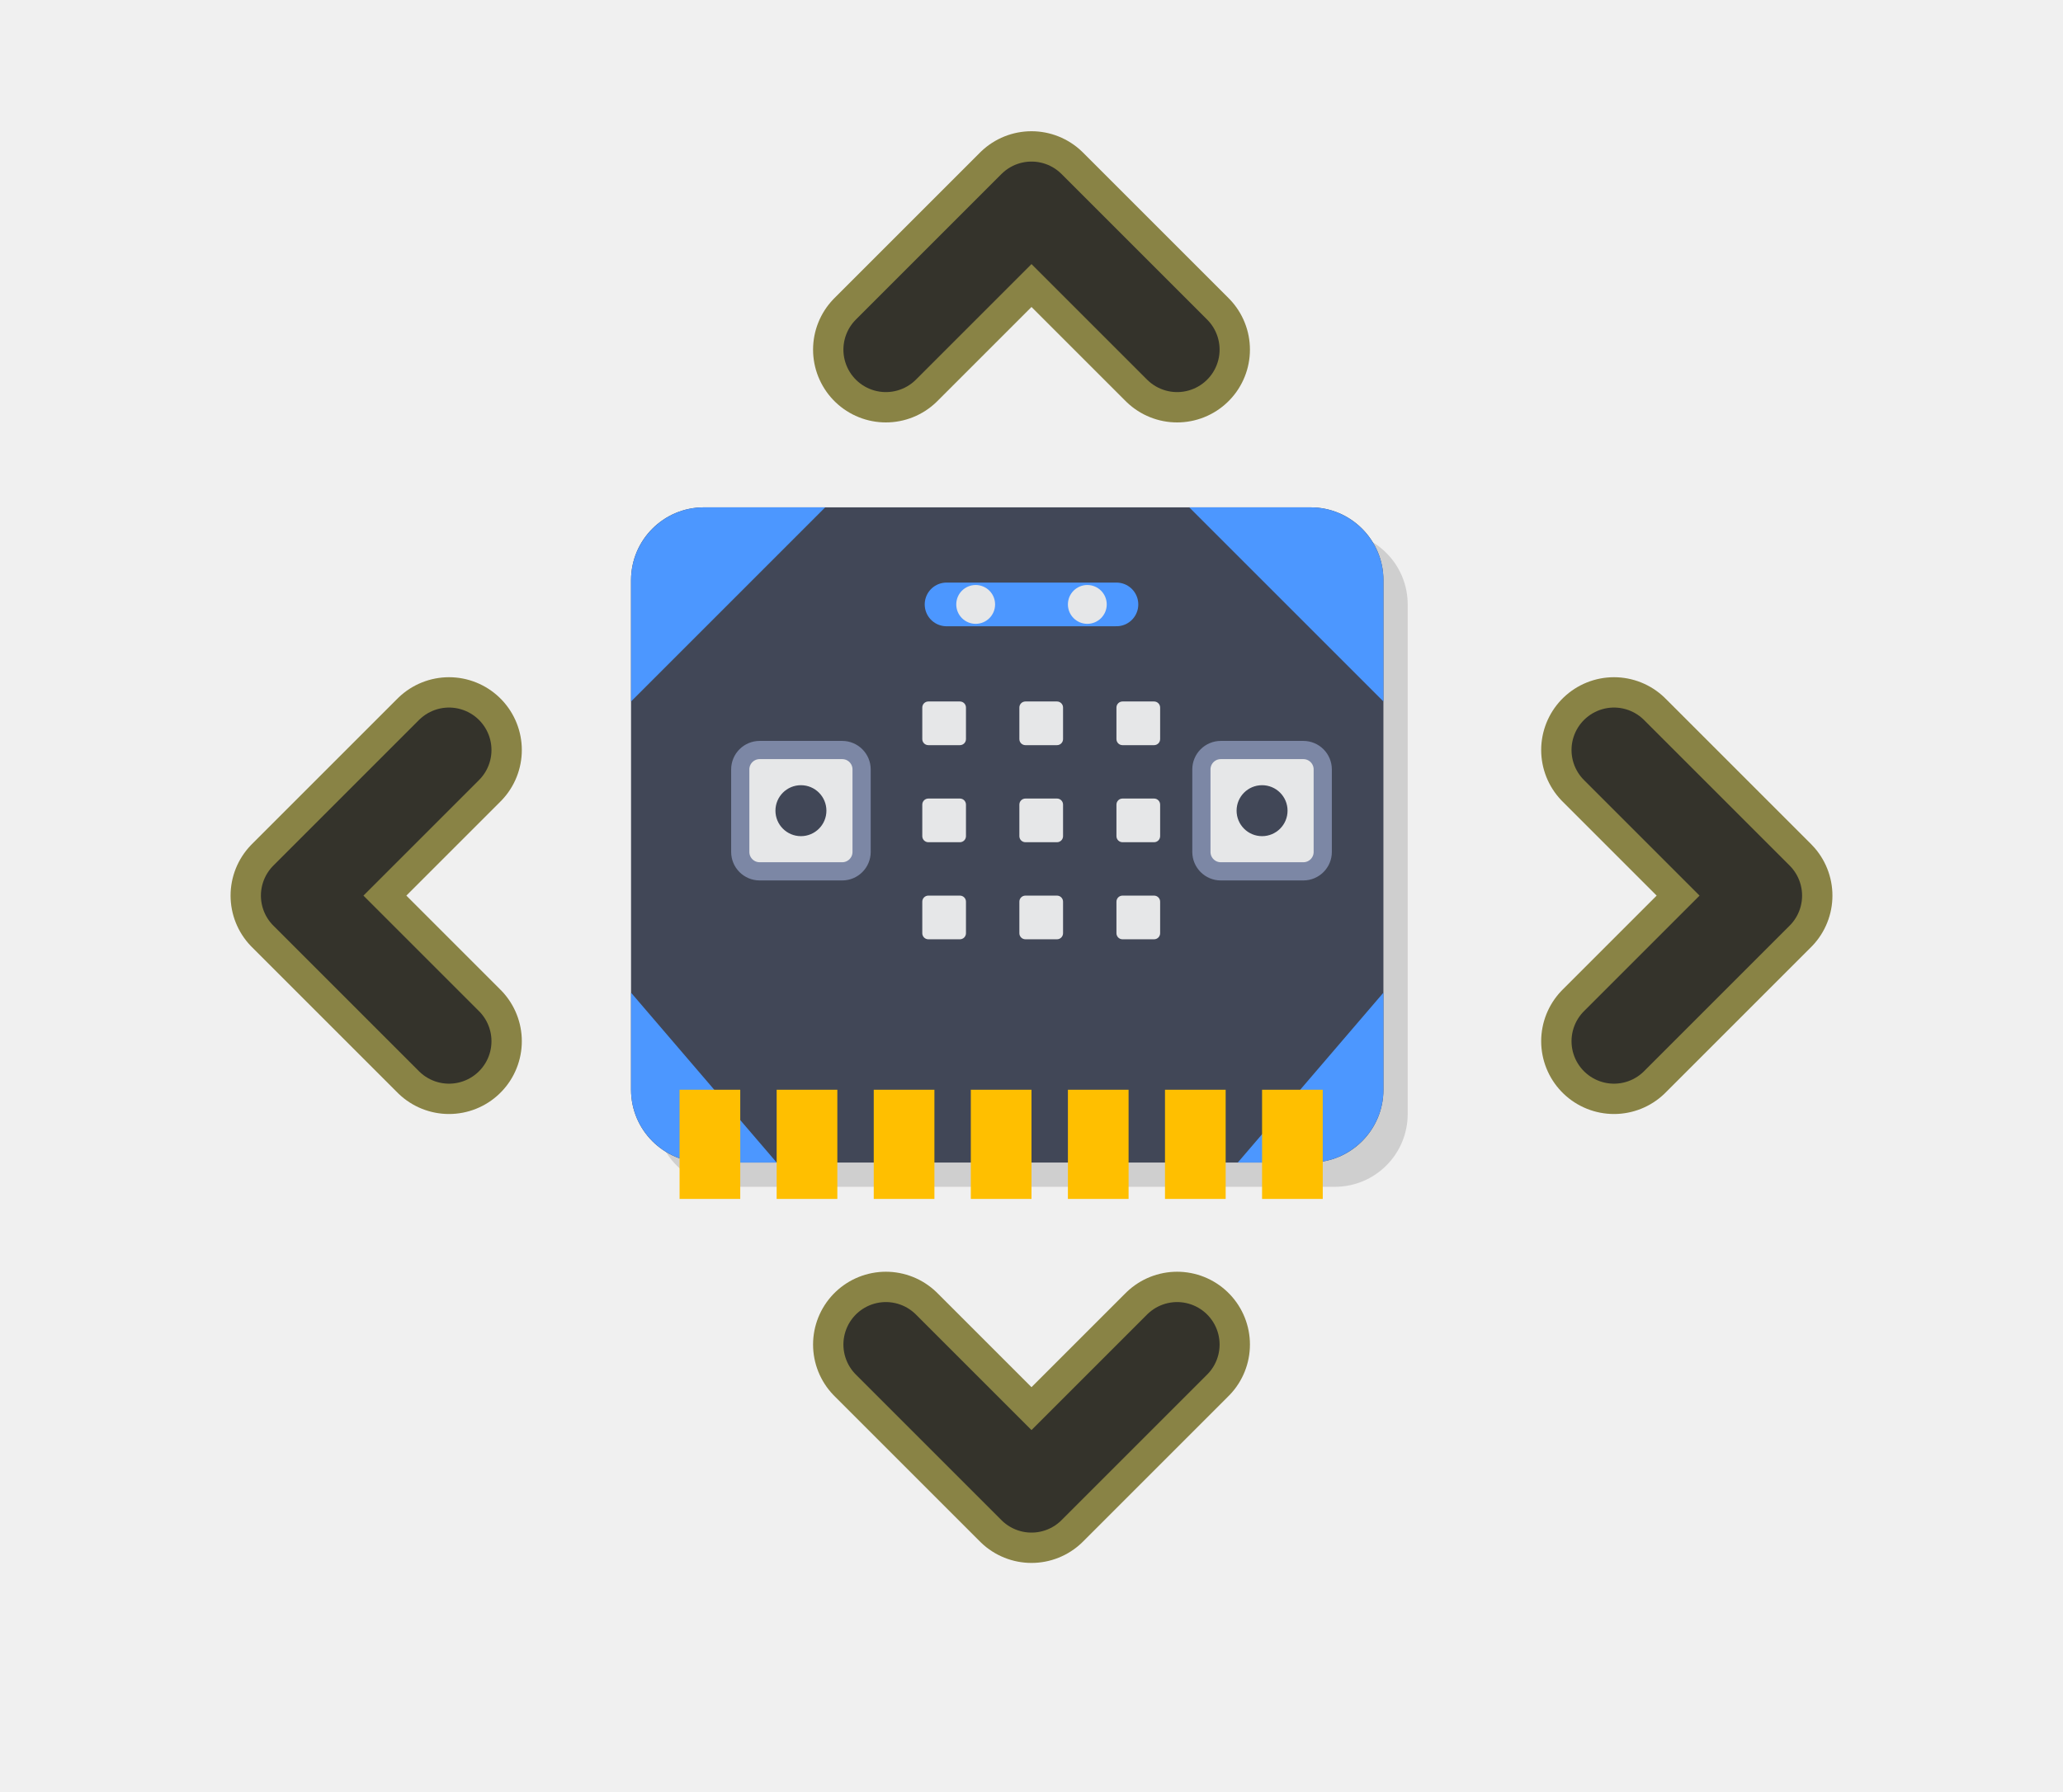
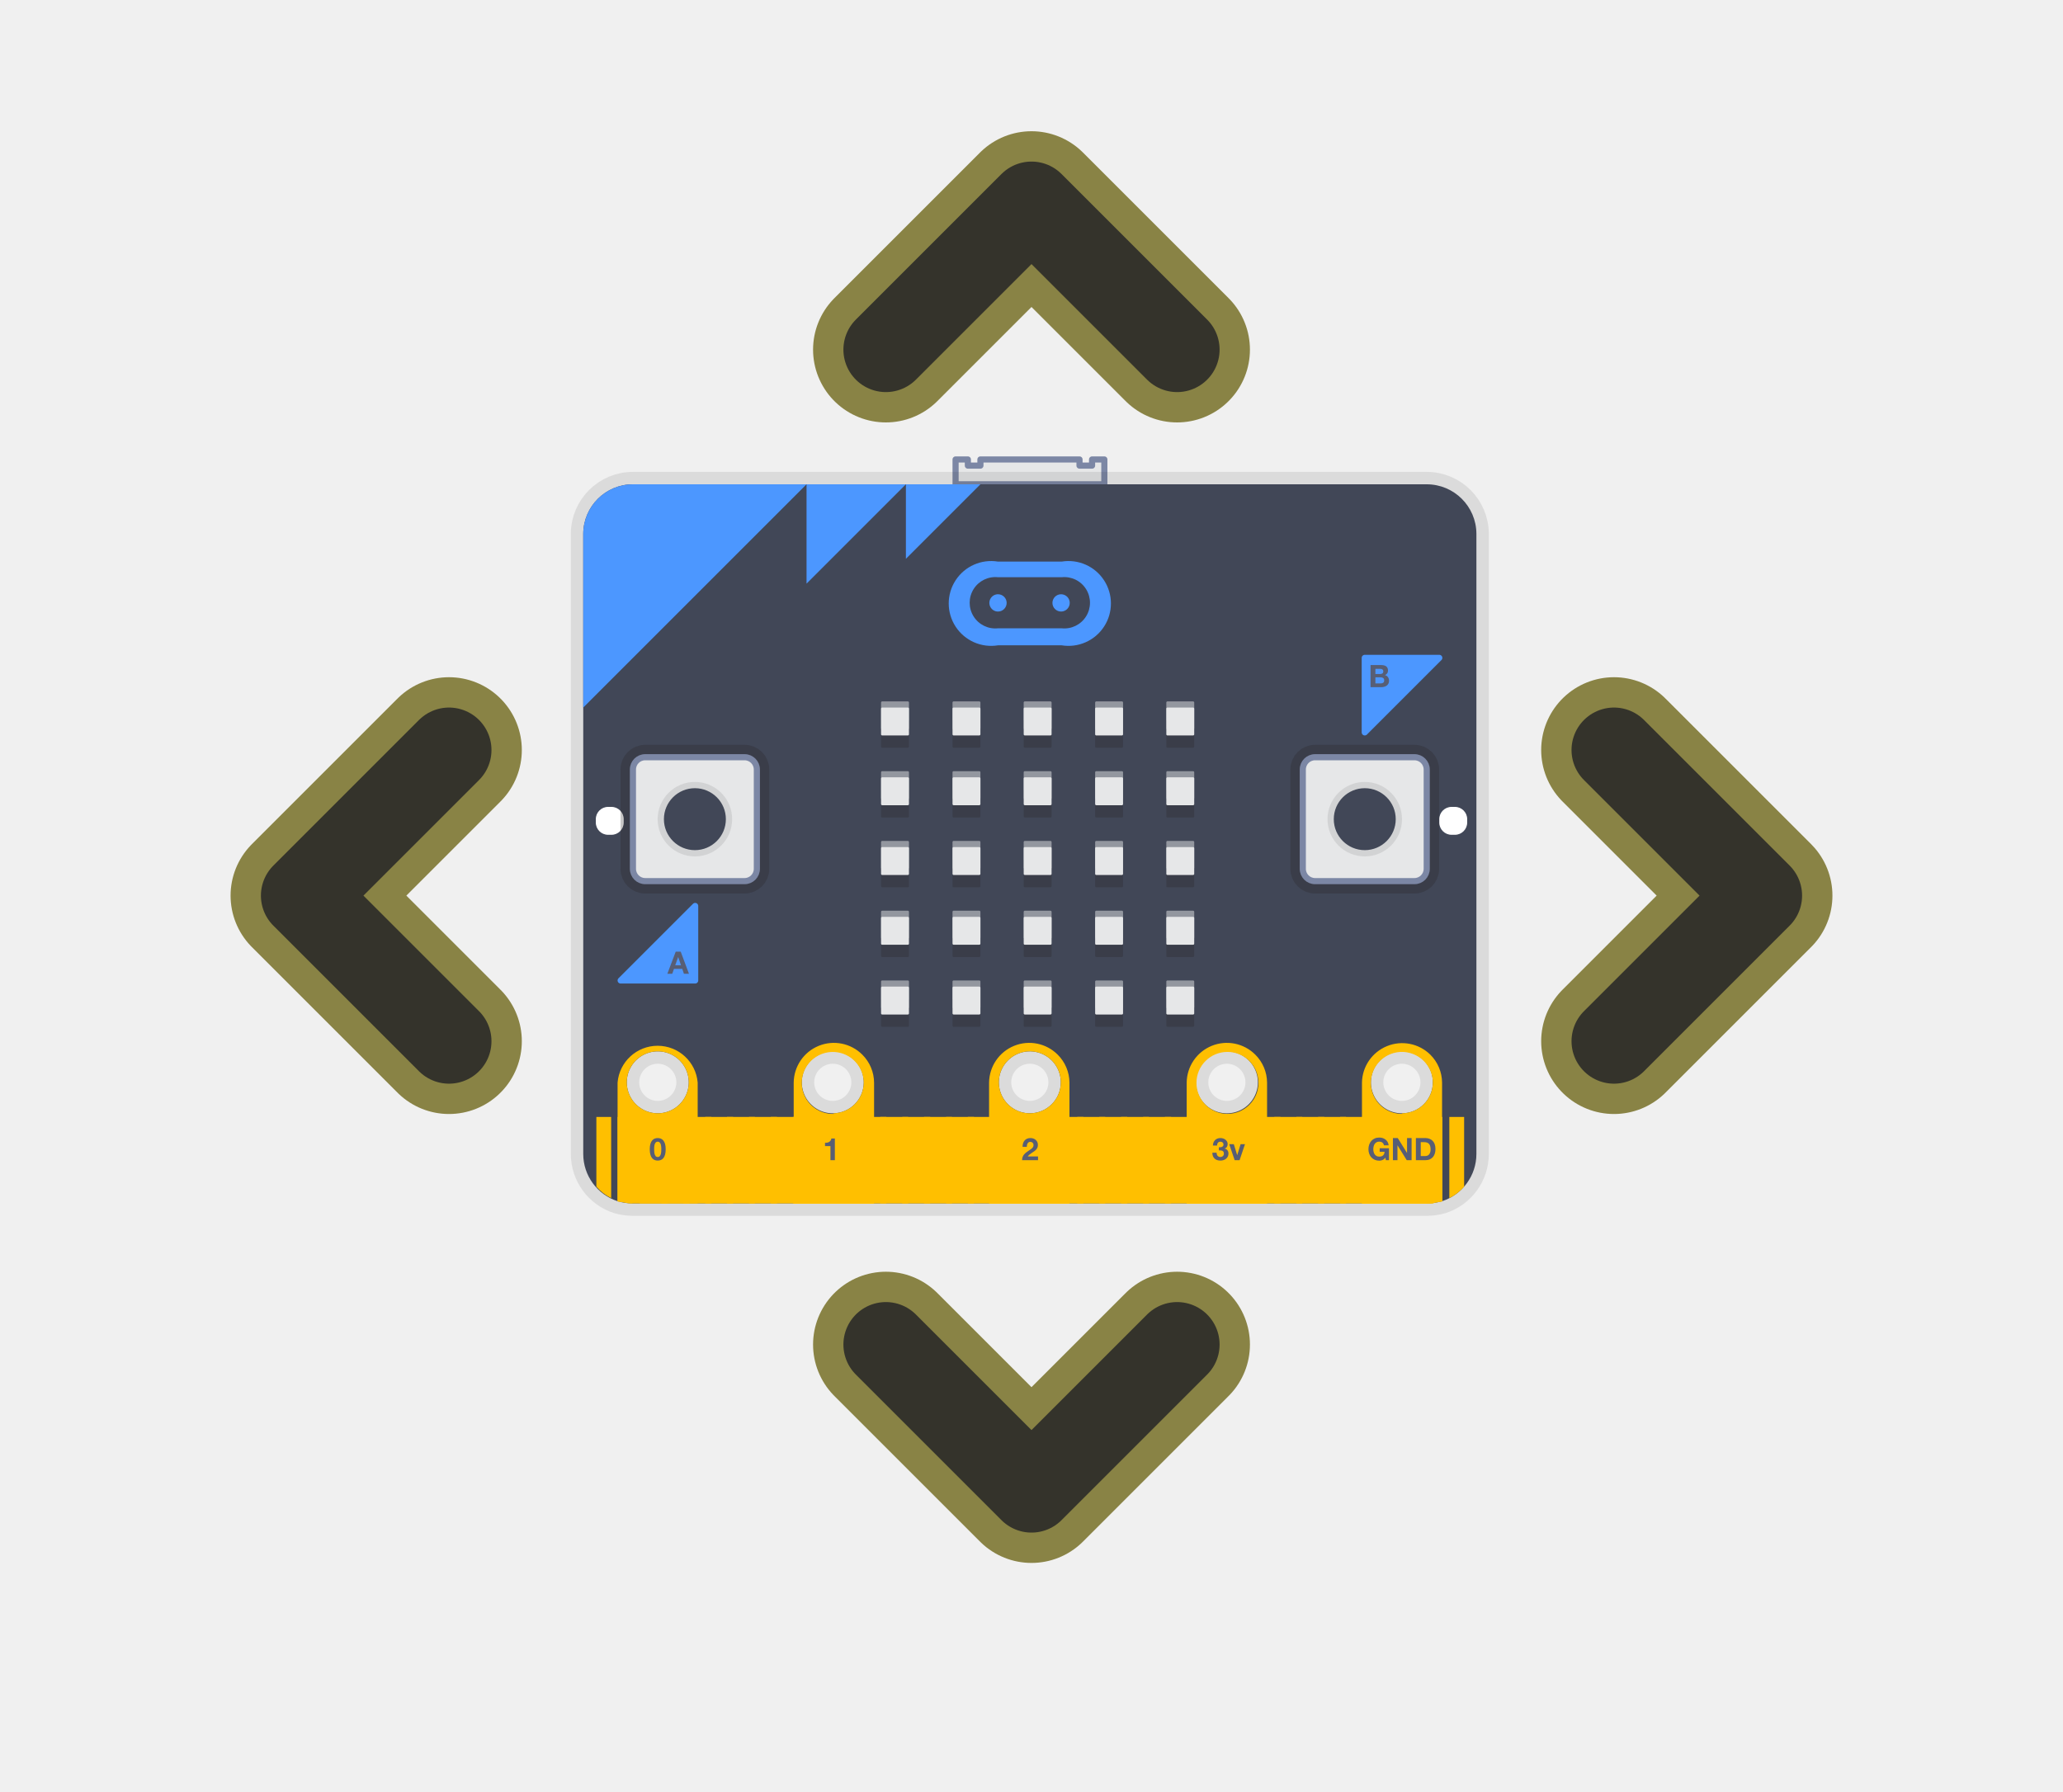
<svg xmlns="http://www.w3.org/2000/svg" width="76" height="66" viewBox="0 0 85 66">
-   <g transform="translate(42.5 33) rotate(0) translate(-42.5 -33)">
-     <rect x="27" y="18" width="31" height="27" rx="3" fill="#231f20" opacity="0.16" />
-     <rect x="26" y="17" width="31" height="27" rx="3" fill="#414757" />
-     <path d="M26 25v-5c0-1.65 1.35-3 3-3h5z" fill="#4c97ff" />
-     <path d="M49 17h5c1.65 0 3 1.35 3 3v5z" fill="#4c97ff" />
-     <path d="M26 37l6 7h-3c-1.65 0-3-1.35-3-3z" fill="#4c97ff" />
-     <path d="M57 37v4c0 1.65-1.35 3-3 3h-3z" fill="#4c97ff" />
-     <rect x="30.5" y="27" width="5" height="5" rx="0.8" fill="#e6e7e8" stroke="#7c87a5" stroke-width="0.75" />
-     <rect x="49.5" y="27" width="5" height="5" rx="0.8" fill="#e6e7e8" stroke="#7c87a5" stroke-width="0.75" />
-     <circle cx="33" cy="29.5" r="1.05" fill="#414757" />
-     <circle cx="52" cy="29.5" r="1.05" fill="#414757" />
-     <g fill="#e6e7e8">
-       <rect x="38" y="25" width="1.8" height="1.8" rx="0.25" />
-       <rect x="42" y="25" width="1.8" height="1.8" rx="0.25" />
-       <rect x="46" y="25" width="1.8" height="1.8" rx="0.25" />
-       <rect x="38" y="29" width="1.8" height="1.8" rx="0.25" />
-       <rect x="42" y="29" width="1.8" height="1.8" rx="0.25" />
-       <rect x="46" y="29" width="1.8" height="1.8" rx="0.25" />
-       <rect x="38" y="33" width="1.8" height="1.8" rx="0.25" />
-       <rect x="42" y="33" width="1.8" height="1.8" rx="0.25" />
-       <rect x="46" y="33" width="1.8" height="1.8" rx="0.25" />
+   <g data-microbit-source="microbit-small" data-microbit-source-sha256="14969a60ff02ae6d1fe734ed2af0fe4256166daf076c23230fe4f36075c21646" transform="translate(42.5 31) scale(1.15) translate(-20 -20)">
+     <g stroke="none" stroke-width="1" fill="none" fill-rule="evenodd">
+       <g transform="translate(3.5, 6)">
+         <polygon stroke="#7C87A5" stroke-width="0.22" fill="#E6E7E8" fill-rule="nonzero" stroke-linecap="round" stroke-linejoin="round" points="19.11 0.11 19.11 1 13.78 1 13.78 0.11 14.22 0.11 14.22 0.33 14.67 0.33 14.67 0.11 18.22 0.11 18.22 0.33 18.67 0.33 18.67 0.11" />
+         <path d="M30.66,1 L2.22,1 C1.241,1 0.446,1.791 0.44,2.77 L0.44,25 C0.441,25.77 0.938,26.452 1.67,26.69 C1.849,26.742 2.034,26.769 2.22,26.77 L30.66,26.77 C30.846,26.769 31.031,26.742 31.21,26.69 C31.942,26.452 32.439,25.77 32.44,25 L32.44,2.77 C32.434,1.791 31.639,1 30.66,1 Z M3.11,23.54 C2.713,23.54 2.347,23.328 2.149,22.985 C1.95,22.642 1.95,22.218 2.149,21.875 C2.347,21.532 2.713,21.32 3.11,21.32 C3.507,21.32 3.873,21.532 4.071,21.875 C4.27,22.218 4.27,22.642 4.071,22.985 C3.873,23.328 3.507,23.54 3.11,23.54 Z M9.38,23.54 C8.93,23.54 8.525,23.268 8.354,22.852 C8.182,22.436 8.279,21.958 8.599,21.642 C8.918,21.325 9.397,21.232 9.812,21.407 C10.226,21.582 10.494,21.99 10.49,22.44 C10.485,23.049 9.989,23.54 9.38,23.54 Z M16.44,23.54 C15.99,23.54 15.585,23.268 15.414,22.852 C15.242,22.436 15.339,21.958 15.659,21.642 C15.978,21.325 16.457,21.232 16.872,21.407 C17.286,21.582 17.554,21.99 17.55,22.44 C17.545,23.049 17.049,23.54 16.44,23.54 Z M23.5,23.54 C23.103,23.54 22.737,23.328 22.539,22.985 C22.34,22.642 22.34,22.218 22.539,21.875 C22.737,21.532 23.103,21.32 23.5,21.32 C23.897,21.32 24.263,21.532 24.461,21.875 C24.66,22.218 24.66,22.642 24.461,22.985 C24.263,23.328 23.897,23.54 23.5,23.54 Z M29.77,23.54 C29.32,23.54 28.915,23.268 28.744,22.852 C28.572,22.436 28.669,21.958 28.989,21.642 C29.308,21.325 29.787,21.232 30.202,21.407 C30.616,21.582 30.884,21.99 30.88,22.44 C30.875,23.049 30.379,23.54 29.77,23.54 Z" stroke="#231F20" stroke-width="0.89" fill="#231F20" fill-rule="nonzero" opacity="0.1" />
+         <path d="M30.66,1 L2.22,1 C1.241,1 0.446,1.791 0.44,2.77 L0.44,25 C0.441,25.77 0.938,26.452 1.67,26.69 C1.849,26.742 2.034,26.769 2.22,26.77 L30.66,26.77 C30.846,26.769 31.031,26.742 31.21,26.69 C31.942,26.452 32.439,25.77 32.44,25 L32.44,2.77 C32.434,1.791 31.639,1 30.66,1 Z M3.11,23.54 C2.713,23.54 2.347,23.328 2.149,22.985 C1.95,22.642 1.95,22.218 2.149,21.875 C2.347,21.532 2.713,21.32 3.11,21.32 C3.507,21.32 3.873,21.532 4.071,21.875 C4.27,22.218 4.27,22.642 4.071,22.985 C3.873,23.328 3.507,23.54 3.11,23.54 Z M9.38,23.54 C8.93,23.54 8.525,23.268 8.354,22.852 C8.182,22.436 8.279,21.958 8.599,21.642 C8.918,21.325 9.397,21.232 9.812,21.407 C10.226,21.582 10.494,21.99 10.49,22.44 C10.485,23.049 9.989,23.54 9.38,23.54 Z M16.44,23.54 C15.99,23.54 15.585,23.268 15.414,22.852 C15.242,22.436 15.339,21.958 15.659,21.642 C15.978,21.325 16.457,21.232 16.872,21.407 C17.286,21.582 17.554,21.99 17.55,22.44 C17.545,23.049 17.049,23.54 16.44,23.54 Z M23.5,23.54 C23.103,23.54 22.737,23.328 22.539,22.985 C22.34,22.642 22.34,22.218 22.539,21.875 C22.737,21.532 23.103,21.32 23.5,21.32 C23.897,21.32 24.263,21.532 24.461,21.875 C24.66,22.218 24.66,22.642 24.461,22.985 C24.263,23.328 23.897,23.54 23.5,23.54 Z M29.77,23.54 C29.32,23.54 28.915,23.268 28.744,22.852 C28.572,22.436 28.669,21.958 28.989,21.642 C29.308,21.325 29.787,21.232 30.202,21.407 C30.616,21.582 30.884,21.99 30.88,22.44 C30.875,23.049 30.379,23.54 29.77,23.54 Z" fill="#414757" fill-rule="nonzero" />
+         <path d="M0.44,9 L0.44,2.77 C0.446,1.791 1.241,1 2.22,1 L8.44,1 L0.44,9 Z" fill="#4C97FF" fill-rule="nonzero" />
+         <polygon fill="#4C97FF" fill-rule="nonzero" points="8.44 4.56 8.44 1 12 1" />
+         <polygon fill="#4C97FF" fill-rule="nonzero" points="12 3.67 12 1 14.67 1" />
+         <polygon stroke="#4C97FF" stroke-width="0.22" fill="#4C97FF" fill-rule="nonzero" stroke-linecap="round" stroke-linejoin="round" points="28.44 9.89 28.44 7.22 31.11 7.22" />
+         <polygon stroke="#4C97FF" stroke-width="0.22" fill="#4C97FF" fill-rule="nonzero" stroke-linecap="round" stroke-linejoin="round" points="4.45 16.11 4.45 18.78 1.78 18.78" />
+         <rect fill="#FFFFFF" fill-rule="nonzero" x="0.89" y="12.56" width="1" height="1" rx="0.44" />
+         <rect fill="#FFFFFF" fill-rule="nonzero" x="31.11" y="12.56" width="1" height="1" rx="0.44" />
+         <path d="M17.56,5.56 C17.731,5.56 17.87,5.421 17.87,5.25 C17.87,5.079 17.731,4.94 17.56,4.94 C17.389,4.94 17.25,5.079 17.25,5.25 C17.25,5.421 17.389,5.56 17.56,5.56" fill="#4C97FF" fill-rule="nonzero" />
+         <path d="M15.3,4.94 C15.189,4.94 15.087,4.999 15.032,5.095 C14.976,5.191 14.976,5.309 15.032,5.405 C15.087,5.501 15.189,5.56 15.3,5.56 C15.471,5.56 15.61,5.421 15.61,5.25 C15.61,5.079 15.471,4.94 15.3,4.94" fill="#4C97FF" fill-rule="nonzero" />
+         <path d="M15.3,4.33 C14.95,4.293 14.61,4.459 14.424,4.758 C14.238,5.056 14.238,5.434 14.424,5.732 C14.61,6.031 14.95,6.197 15.3,6.16 L17.58,6.16 C17.93,6.197 18.27,6.031 18.456,5.732 C18.642,5.434 18.642,5.056 18.456,4.758 C18.27,4.459 17.93,4.293 17.58,4.33 L15.3,4.33 M17.58,6.77 L15.3,6.77 C14.706,6.867 14.11,6.605 13.781,6.1 C13.452,5.596 13.452,4.944 13.781,4.44 C14.11,3.935 14.706,3.673 15.3,3.77 L17.58,3.77 C18.174,3.673 18.77,3.935 19.099,4.44 C19.428,4.944 19.428,5.596 19.099,6.1 C18.77,6.605 18.174,6.867 17.58,6.77" fill="#4C97FF" fill-rule="nonzero" />
+         <rect stroke="#231F20" stroke-width="0.89" fill="#231F20" fill-rule="nonzero" opacity="0.25" stroke-linecap="round" stroke-linejoin="round" x="2.22" y="10.78" width="4.44" height="4.44" rx="0.44" />
+         <rect stroke="#7C87A5" stroke-width="0.22" fill="#E6E7E8" fill-rule="nonzero" stroke-linecap="round" stroke-linejoin="round" x="2.22" y="10.78" width="4.44" height="4.44" rx="0.44" />
+         <circle stroke="#231F20" stroke-width="0.67" fill="#231F20" fill-rule="nonzero" opacity="0.1" cx="4.44" cy="13" r="1" />
+         <circle stroke="#414757" stroke-width="0.22" fill="#414757" fill-rule="nonzero" cx="4.44" cy="13" r="1" />
+         <rect stroke="#231F20" stroke-width="0.89" fill="#231F20" fill-rule="nonzero" opacity="0.25" stroke-linecap="round" stroke-linejoin="round" x="26.22" y="10.78" width="4.44" height="4.44" rx="0.44" />
+         <rect stroke="#7C87A5" stroke-width="0.22" fill="#E6E7E8" fill-rule="nonzero" stroke-linecap="round" stroke-linejoin="round" x="26.22" y="10.78" width="4.44" height="4.44" rx="0.44" />
+         <circle stroke="#231F20" stroke-width="0.67" fill="#231F20" fill-rule="nonzero" opacity="0.1" cx="28.44" cy="13" r="1" />
+         <circle stroke="#414757" stroke-width="0.22" fill="#414757" fill-rule="nonzero" cx="28.44" cy="13" r="1" />
+         <g opacity="0.5" transform="translate(11, 8)" fill="#E6E7E8" fill-rule="nonzero">
+           <rect x="0.11" y="0.78" width="1" height="1" rx="0.04" />
+         </g>
+         <g opacity="0.25" transform="translate(11, 9)" fill="#231F20" fill-rule="nonzero">
+           <rect x="0.11" y="0.44" width="1" height="1" rx="0.04" />
+         </g>
+         <rect fill="#E6E7E8" fill-rule="nonzero" x="11.11" y="9" width="1" height="1" rx="0.04" />
+         <g opacity="0.5" transform="translate(13, 8)" fill="#E6E7E8" fill-rule="nonzero">
+           <rect x="0.67" y="0.78" width="1" height="1" rx="0.04" />
+         </g>
+         <g opacity="0.25" transform="translate(13, 9)" fill="#231F20" fill-rule="nonzero">
+           <rect x="0.67" y="0.44" width="1" height="1" rx="0.04" />
+         </g>
+         <rect fill="#E6E7E8" fill-rule="nonzero" x="13.67" y="9" width="1" height="1" rx="0.04" />
+         <g opacity="0.5" transform="translate(16, 8)" fill="#E6E7E8" fill-rule="nonzero">
+           <rect x="0.22" y="0.78" width="1" height="1" rx="0.04" />
+         </g>
+         <g opacity="0.25" transform="translate(16, 9)" fill="#231F20" fill-rule="nonzero">
+           <rect x="0.22" y="0.44" width="1" height="1" rx="0.04" />
+         </g>
+         <rect fill="#E6E7E8" fill-rule="nonzero" x="16.22" y="9" width="1" height="1" rx="0.04" />
+         <g opacity="0.5" transform="translate(18, 8)" fill="#E6E7E8" fill-rule="nonzero">
+           <rect x="0.78" y="0.78" width="1" height="1" rx="0.04" />
+         </g>
+         <g opacity="0.25" transform="translate(18, 9)" fill="#231F20" fill-rule="nonzero">
+           <rect x="0.78" y="0.44" width="1" height="1" rx="0.04" />
+         </g>
+         <rect fill="#E6E7E8" fill-rule="nonzero" x="18.78" y="9" width="1" height="1" rx="0.04" />
+         <g opacity="0.5" transform="translate(21, 8)" fill="#E6E7E8" fill-rule="nonzero">
+           <rect x="0.33" y="0.78" width="1" height="1" rx="0.04" />
+         </g>
+         <g opacity="0.25" transform="translate(21, 9)" fill="#231F20" fill-rule="nonzero">
+           <rect x="0.33" y="0.44" width="1" height="1" rx="0.04" />
+         </g>
+         <rect fill="#E6E7E8" fill-rule="nonzero" x="21.33" y="9" width="1" height="1" rx="0.04" />
+         <g opacity="0.5" transform="translate(11, 11)" fill="#E6E7E8" fill-rule="nonzero">
+           <rect x="0.11" y="0.28" width="1" height="1" rx="0.04" />
+         </g>
+         <g opacity="0.25" transform="translate(11, 11)" fill="#231F20" fill-rule="nonzero">
+           <rect x="0.11" y="0.94" width="1" height="1" rx="0.04" />
+         </g>
+         <rect fill="#E6E7E8" fill-rule="nonzero" x="11.11" y="11.5" width="1" height="1" rx="0.04" />
+         <g opacity="0.5" transform="translate(13, 11)" fill="#E6E7E8" fill-rule="nonzero">
+           <rect x="0.67" y="0.28" width="1" height="1" rx="0.04" />
+         </g>
+         <g opacity="0.25" transform="translate(13, 11)" fill="#231F20" fill-rule="nonzero">
+           <rect x="0.67" y="0.94" width="1" height="1" rx="0.04" />
+         </g>
+         <rect fill="#E6E7E8" fill-rule="nonzero" x="13.67" y="11.5" width="1" height="1" rx="0.04" />
+         <g opacity="0.5" transform="translate(16, 11)" fill="#E6E7E8" fill-rule="nonzero">
+           <rect x="0.22" y="0.28" width="1" height="1" rx="0.04" />
+         </g>
+         <g opacity="0.25" transform="translate(16, 11)" fill="#231F20" fill-rule="nonzero">
+           <rect x="0.22" y="0.94" width="1" height="1" rx="0.04" />
+         </g>
+         <rect fill="#E6E7E8" fill-rule="nonzero" x="16.22" y="11.5" width="1" height="1" rx="0.04" />
+         <g opacity="0.5" transform="translate(18, 11)" fill="#E6E7E8" fill-rule="nonzero">
+           <rect x="0.78" y="0.28" width="1" height="1" rx="0.04" />
+         </g>
+         <g opacity="0.25" transform="translate(18, 11)" fill="#231F20" fill-rule="nonzero">
+           <rect x="0.78" y="0.94" width="1" height="1" rx="0.04" />
+         </g>
+         <rect fill="#E6E7E8" fill-rule="nonzero" x="18.78" y="11.5" width="1" height="1" rx="0.04" />
+         <g opacity="0.5" transform="translate(21, 11)" fill="#E6E7E8" fill-rule="nonzero">
+           <rect x="0.33" y="0.28" width="1" height="1" rx="0.04" />
+         </g>
+         <g opacity="0.25" transform="translate(21, 11)" fill="#231F20" fill-rule="nonzero">
+           <rect x="0.33" y="0.94" width="1" height="1" rx="0.04" />
+         </g>
+         <rect fill="#E6E7E8" fill-rule="nonzero" x="21.33" y="11.5" width="1" height="1" rx="0.04" />
+         <g opacity="0.5" transform="translate(11, 13)" fill="#E6E7E8" fill-rule="nonzero">
+           <rect x="0.11" y="0.78" width="1" height="1" rx="0.04" />
+         </g>
+         <g opacity="0.25" transform="translate(11, 14)" fill="#231F20" fill-rule="nonzero">
+           <rect x="0.11" y="0.44" width="1" height="1" rx="0.04" />
+         </g>
+         <rect fill="#E6E7E8" fill-rule="nonzero" x="11.11" y="14" width="1" height="1" rx="0.04" />
+         <g opacity="0.5" transform="translate(13, 13)" fill="#E6E7E8" fill-rule="nonzero">
+           <rect x="0.67" y="0.78" width="1" height="1" rx="0.04" />
+         </g>
+         <g opacity="0.25" transform="translate(13, 14)" fill="#231F20" fill-rule="nonzero">
+           <rect x="0.67" y="0.44" width="1" height="1" rx="0.04" />
+         </g>
+         <rect fill="#E6E7E8" fill-rule="nonzero" x="13.67" y="14" width="1" height="1" rx="0.04" />
+         <g opacity="0.5" transform="translate(16, 13)" fill="#E6E7E8" fill-rule="nonzero">
+           <rect x="0.22" y="0.78" width="1" height="1" rx="0.04" />
+         </g>
+         <g opacity="0.25" transform="translate(16, 14)" fill="#231F20" fill-rule="nonzero">
+           <rect x="0.22" y="0.44" width="1" height="1" rx="0.04" />
+         </g>
+         <rect fill="#E6E7E8" fill-rule="nonzero" x="16.22" y="14" width="1" height="1" rx="0.04" />
+         <g opacity="0.5" transform="translate(18, 13)" fill="#E6E7E8" fill-rule="nonzero">
+           <rect x="0.78" y="0.78" width="1" height="1" rx="0.04" />
+         </g>
+         <g opacity="0.25" transform="translate(18, 14)" fill="#231F20" fill-rule="nonzero">
+           <rect x="0.78" y="0.44" width="1" height="1" rx="0.04" />
+         </g>
+         <rect fill="#E6E7E8" fill-rule="nonzero" x="18.78" y="14" width="1" height="1" rx="0.04" />
+         <g opacity="0.5" transform="translate(21, 13)" fill="#E6E7E8" fill-rule="nonzero">
+           <rect x="0.33" y="0.78" width="1" height="1" rx="0.04" />
+         </g>
+         <g opacity="0.25" transform="translate(21, 14)" fill="#231F20" fill-rule="nonzero">
+           <rect x="0.33" y="0.44" width="1" height="1" rx="0.04" />
+         </g>
+         <rect fill="#E6E7E8" fill-rule="nonzero" x="21.33" y="14" width="1" height="1" rx="0.04" />
+         <g opacity="0.5" transform="translate(11, 16)" fill="#E6E7E8" fill-rule="nonzero">
+           <rect x="0.11" y="0.28" width="1" height="1" rx="0.04" />
+         </g>
+         <g opacity="0.25" transform="translate(11, 16)" fill="#231F20" fill-rule="nonzero">
+           <rect x="0.11" y="0.94" width="1" height="1" rx="0.04" />
+         </g>
+         <rect fill="#E6E7E8" fill-rule="nonzero" x="11.11" y="16.5" width="1" height="1" rx="0.04" />
+         <g opacity="0.5" transform="translate(13, 16)" fill="#E6E7E8" fill-rule="nonzero">
+           <rect x="0.67" y="0.28" width="1" height="1" rx="0.04" />
+         </g>
+         <g opacity="0.25" transform="translate(13, 16)" fill="#231F20" fill-rule="nonzero">
+           <rect x="0.67" y="0.94" width="1" height="1" rx="0.04" />
+         </g>
+         <rect fill="#E6E7E8" fill-rule="nonzero" x="13.67" y="16.5" width="1" height="1" rx="0.04" />
+         <g opacity="0.5" transform="translate(16, 16)" fill="#E6E7E8" fill-rule="nonzero">
+           <rect x="0.22" y="0.28" width="1" height="1" rx="0.04" />
+         </g>
+         <g opacity="0.25" transform="translate(16, 16)" fill="#231F20" fill-rule="nonzero">
+           <rect x="0.22" y="0.94" width="1" height="1" rx="0.04" />
+         </g>
+         <rect fill="#E6E7E8" fill-rule="nonzero" x="16.22" y="16.5" width="1" height="1" rx="0.04" />
+         <g opacity="0.5" transform="translate(18, 16)" fill="#E6E7E8" fill-rule="nonzero">
+           <rect x="0.78" y="0.28" width="1" height="1" rx="0.04" />
+         </g>
+         <g opacity="0.25" transform="translate(18, 16)" fill="#231F20" fill-rule="nonzero">
+           <rect x="0.78" y="0.94" width="1" height="1" rx="0.04" />
+         </g>
+         <rect fill="#E6E7E8" fill-rule="nonzero" x="18.78" y="16.5" width="1" height="1" rx="0.04" />
+         <g opacity="0.5" transform="translate(21, 16)" fill="#E6E7E8" fill-rule="nonzero">
+           <rect x="0.33" y="0.28" width="1" height="1" rx="0.04" />
+         </g>
+         <g opacity="0.25" transform="translate(21, 16)" fill="#231F20" fill-rule="nonzero">
+           <rect x="0.33" y="0.94" width="1" height="1" rx="0.04" />
+         </g>
+         <rect fill="#E6E7E8" fill-rule="nonzero" x="21.33" y="16.5" width="1" height="1" rx="0.04" />
+         <g opacity="0.5" transform="translate(11, 18)" fill="#E6E7E8" fill-rule="nonzero">
+           <rect x="0.11" y="0.78" width="1" height="1" rx="0.04" />
+         </g>
+         <g opacity="0.25" transform="translate(11, 19)" fill="#231F20" fill-rule="nonzero">
+           <rect x="0.11" y="0.44" width="1" height="1" rx="0.04" />
+         </g>
+         <rect fill="#E6E7E8" fill-rule="nonzero" x="11.11" y="19" width="1" height="1" rx="0.04" />
+         <g opacity="0.5" transform="translate(13, 18)" fill="#E6E7E8" fill-rule="nonzero">
+           <rect x="0.67" y="0.78" width="1" height="1" rx="0.04" />
+         </g>
+         <g opacity="0.25" transform="translate(13, 19)" fill="#231F20" fill-rule="nonzero">
+           <rect x="0.67" y="0.44" width="1" height="1" rx="0.04" />
+         </g>
+         <rect fill="#E6E7E8" fill-rule="nonzero" x="13.67" y="19" width="1" height="1" rx="0.04" />
+         <g opacity="0.5" transform="translate(16, 18)" fill="#E6E7E8" fill-rule="nonzero">
+           <rect x="0.22" y="0.78" width="1" height="1" rx="0.04" />
+         </g>
+         <g opacity="0.25" transform="translate(16, 19)" fill="#231F20" fill-rule="nonzero">
+           <rect x="0.22" y="0.44" width="1" height="1" rx="0.04" />
+         </g>
+         <rect fill="#E6E7E8" fill-rule="nonzero" x="16.22" y="19" width="1" height="1" rx="0.04" />
+         <g opacity="0.5" transform="translate(18, 18)" fill="#E6E7E8" fill-rule="nonzero">
+           <rect x="0.78" y="0.78" width="1" height="1" rx="0.04" />
+         </g>
+         <g opacity="0.25" transform="translate(18, 19)" fill="#231F20" fill-rule="nonzero">
+           <rect x="0.78" y="0.44" width="1" height="1" rx="0.04" />
+         </g>
+         <rect fill="#E6E7E8" fill-rule="nonzero" x="18.78" y="19" width="1" height="1" rx="0.04" />
+         <g opacity="0.5" transform="translate(21, 18)" fill="#E6E7E8" fill-rule="nonzero">
+           <rect x="0.33" y="0.78" width="1" height="1" rx="0.04" />
+         </g>
+         <g opacity="0.25" transform="translate(21, 19)" fill="#231F20" fill-rule="nonzero">
+           <rect x="0.33" y="0.44" width="1" height="1" rx="0.04" />
+         </g>
+         <rect fill="#E6E7E8" fill-rule="nonzero" x="21.33" y="19" width="1" height="1" rx="0.04" />
+         <path d="M1.44,23.67 L1.44,26.58 C1.239,26.479 1.059,26.339 0.91,26.17 L0.91,23.67 L1.44,23.67 Z" fill="#FFBF00" fill-rule="nonzero" />
+         <polygon fill="#FFBF00" fill-rule="nonzero" points="2.08 26.77 2.2 26.77 2.2 23.67 1.67 23.67 1.67 26.69" />
+         <rect fill="#FFBF00" fill-rule="nonzero" x="2.46" y="23.67" width="1" height="3.1" />
+         <rect fill="#FFBF00" fill-rule="nonzero" x="3.24" y="23.67" width="1" height="3.1" />
+         <rect fill="#FFBF00" fill-rule="nonzero" x="4.03" y="23.67" width="1" height="3.1" />
+         <rect fill="#FFBF00" fill-rule="nonzero" x="4.81" y="23.67" width="1" height="3.1" />
+         <rect fill="#FFBF00" fill-rule="nonzero" x="5.59" y="23.67" width="1" height="3.1" />
+         <rect fill="#FFBF00" fill-rule="nonzero" x="6.38" y="23.67" width="1" height="3.1" />
+         <rect fill="#FFBF00" fill-rule="nonzero" x="7.16" y="23.67" width="1" height="3.1" />
+         <rect fill="#FFBF00" fill-rule="nonzero" x="7.95" y="23.67" width="1" height="3.1" />
+         <rect fill="#FFBF00" fill-rule="nonzero" x="8.73" y="23.67" width="1" height="3.1" />
+         <rect fill="#FFBF00" fill-rule="nonzero" x="9.52" y="23.67" width="1" height="3.1" />
+         <rect fill="#FFBF00" fill-rule="nonzero" x="10.3" y="23.67" width="1" height="3.1" />
+         <rect fill="#FFBF00" fill-rule="nonzero" x="11.08" y="23.67" width="1" height="3.1" />
+         <rect fill="#FFBF00" fill-rule="nonzero" x="11.87" y="23.67" width="1" height="3.1" />
+         <rect fill="#FFBF00" fill-rule="nonzero" x="12.65" y="23.67" width="1" height="3.1" />
+         <rect fill="#FFBF00" fill-rule="nonzero" x="13.44" y="23.67" width="1" height="3.1" />
+         <rect fill="#FFBF00" fill-rule="nonzero" x="14.22" y="23.67" width="1" height="3.1" />
+         <rect fill="#FFBF00" fill-rule="nonzero" x="15.01" y="23.67" width="1" height="3.1" />
+         <rect fill="#FFBF00" fill-rule="nonzero" x="15.79" y="23.67" width="1" height="3.1" />
+         <rect fill="#FFBF00" fill-rule="nonzero" x="16.58" y="23.67" width="1" height="3.1" />
+         <rect fill="#FFBF00" fill-rule="nonzero" x="17.36" y="23.67" width="1" height="3.1" />
+         <rect fill="#FFBF00" fill-rule="nonzero" x="18.14" y="23.67" width="1" height="3.1" />
+         <rect fill="#FFBF00" fill-rule="nonzero" x="18.93" y="23.67" width="1" height="3.1" />
+         <rect fill="#FFBF00" fill-rule="nonzero" x="19.71" y="23.67" width="1" height="3.1" />
+         <rect fill="#FFBF00" fill-rule="nonzero" x="20.5" y="23.67" width="1" height="3.1" />
+         <rect fill="#FFBF00" fill-rule="nonzero" x="21.28" y="23.67" width="1" height="3.1" />
+         <rect fill="#FFBF00" fill-rule="nonzero" x="22.06" y="23.67" width="1" height="3.1" />
+         <rect fill="#FFBF00" fill-rule="nonzero" x="22.85" y="23.67" width="1" height="3.1" />
+         <rect fill="#FFBF00" fill-rule="nonzero" x="23.63" y="23.67" width="1" height="3.1" />
+         <rect fill="#FFBF00" fill-rule="nonzero" x="24.42" y="23.67" width="1" height="3.1" />
+         <rect fill="#FFBF00" fill-rule="nonzero" x="25.2" y="23.67" width="1" height="3.1" />
+         <rect fill="#FFBF00" fill-rule="nonzero" x="25.99" y="23.67" width="1" height="3.1" />
+         <rect fill="#FFBF00" fill-rule="nonzero" x="26.77" y="23.67" width="1" height="3.1" />
+         <rect fill="#FFBF00" fill-rule="nonzero" x="27.56" y="23.67" width="1" height="3.1" />
+         <rect fill="#FFBF00" fill-rule="nonzero" x="28.34" y="23.67" width="1" height="3.1" />
+         <rect fill="#FFBF00" fill-rule="nonzero" x="29.12" y="23.67" width="1" height="3.1" />
+         <rect fill="#FFBF00" fill-rule="nonzero" x="29.91" y="23.67" width="1" height="3.1" />
+         <polygon fill="#FFBF00" fill-rule="nonzero" points="30.81 26.77 30.69 26.77 30.69 23.67 31.22 23.67 31.22 26.69" />
+         <path d="M32,23.67 L32,26.17 C31.851,26.339 31.671,26.479 31.47,26.58 L31.47,23.67 L32,23.67 Z" fill="#FFBF00" fill-rule="nonzero" />
+         <path d="M3.11,23.54 C2.713,23.54 2.347,23.328 2.149,22.985 C1.95,22.642 1.95,22.218 2.149,21.875 C2.347,21.532 2.713,21.32 3.11,21.32 C3.507,21.32 3.873,21.532 4.071,21.875 C4.27,22.218 4.27,22.642 4.071,22.985 C3.873,23.328 3.507,23.54 3.11,23.54 Z M2.22,26.77 L4.54,26.77 L4.54,22.44 C4.478,21.694 3.854,21.12 3.105,21.12 C2.356,21.12 1.732,21.694 1.67,22.44 L1.67,26.7 L2.22,26.77 Z" fill="#FFBF00" fill-rule="nonzero" />
+         <path d="M10.44,21.44 C10.031,21.029 9.415,20.904 8.878,21.122 C8.34,21.341 7.987,21.86 7.98,22.44 L7.98,26.78 L10.86,26.78 L10.86,22.44 C10.857,22.064 10.706,21.705 10.44,21.44 Z M9.44,23.56 C8.987,23.584 8.565,23.331 8.374,22.92 C8.182,22.509 8.26,22.023 8.57,21.692 C8.88,21.362 9.36,21.253 9.783,21.417 C10.205,21.582 10.485,21.987 10.49,22.44 C10.485,23.049 9.989,23.54 9.38,23.54 L9.44,23.56 Z" fill="#FFBF00" fill-rule="nonzero" />
+         <path d="M17.44,21.44 C17.031,21.029 16.415,20.904 15.878,21.122 C15.34,21.341 14.987,21.86 14.98,22.44 L14.98,26.78 L17.86,26.78 L17.86,22.44 C17.857,22.064 17.706,21.705 17.44,21.44 Z M16.44,23.54 C15.99,23.54 15.585,23.268 15.414,22.852 C15.242,22.436 15.339,21.958 15.659,21.642 C15.978,21.325 16.457,21.232 16.872,21.407 C17.286,21.582 17.554,21.99 17.55,22.44 C17.545,23.049 17.049,23.54 16.44,23.54 Z" fill="#FFBF00" fill-rule="nonzero" />
+         <path d="M24.52,21.44 C24.111,21.029 23.495,20.904 22.958,21.122 C22.42,21.341 22.067,21.86 22.06,22.44 L22.06,26.78 L24.94,26.78 L24.94,22.44 C24.937,22.064 24.786,21.705 24.52,21.44 Z M23.52,23.56 C22.907,23.56 22.41,23.063 22.41,22.45 C22.41,21.837 22.907,21.34 23.52,21.34 C24.133,21.34 24.63,21.837 24.63,22.45 C24.63,23.063 24.133,23.56 23.52,23.56 Z" fill="#FFBF00" fill-rule="nonzero" />
+         <path d="M30.79,21.44 C30.38,21.036 29.769,20.915 29.236,21.133 C28.703,21.35 28.35,21.864 28.34,22.44 L28.34,26.78 L30.66,26.78 L31.21,26.7 L31.21,22.44 C31.207,22.064 31.056,21.705 30.79,21.44 Z M29.79,23.56 C29.34,23.568 28.93,23.304 28.751,22.891 C28.573,22.478 28.661,21.998 28.975,21.676 C29.288,21.354 29.766,21.252 30.183,21.42 C30.601,21.587 30.876,21.99 30.88,22.44 C30.875,23.049 30.379,23.54 29.77,23.54 L29.79,23.56 Z" fill="#FFBF00" fill-rule="nonzero" />
+         <path d="M2.981,24.828 C2.981,24.85 2.982,24.877 2.983,24.909 C2.985,24.94 2.989,24.97 2.997,25 C3.005,25.029 3.017,25.054 3.034,25.075 C3.051,25.095 3.076,25.106 3.107,25.106 C3.14,25.106 3.165,25.095 3.182,25.075 C3.2,25.054 3.212,25.029 3.22,25 C3.228,24.97 3.233,24.94 3.234,24.909 C3.235,24.877 3.236,24.85 3.236,24.828 C3.236,24.815 3.236,24.799 3.236,24.78 C3.235,24.761 3.234,24.742 3.231,24.722 C3.229,24.702 3.225,24.682 3.22,24.662 C3.215,24.643 3.208,24.625 3.198,24.61 C3.189,24.594 3.177,24.581 3.162,24.572 C3.147,24.562 3.129,24.557 3.107,24.557 C3.086,24.557 3.068,24.562 3.054,24.572 C3.039,24.581 3.027,24.594 3.018,24.61 C3.009,24.625 3.002,24.643 2.996,24.662 C2.991,24.682 2.988,24.702 2.985,24.722 C2.983,24.742 2.982,24.761 2.981,24.78 C2.981,24.799 2.981,24.815 2.981,24.828 Z M2.823,24.828 C2.823,24.753 2.831,24.689 2.846,24.638 C2.861,24.586 2.882,24.545 2.908,24.514 C2.934,24.483 2.964,24.461 2.998,24.447 C3.033,24.434 3.069,24.427 3.107,24.427 C3.147,24.427 3.184,24.434 3.218,24.447 C3.252,24.461 3.283,24.483 3.309,24.514 C3.335,24.545 3.356,24.586 3.371,24.638 C3.386,24.689 3.394,24.753 3.394,24.828 C3.394,24.906 3.386,24.971 3.371,25.023 C3.356,25.075 3.335,25.117 3.309,25.148 C3.283,25.179 3.252,25.201 3.218,25.214 C3.184,25.228 3.147,25.234 3.107,25.234 C3.069,25.234 3.033,25.228 2.998,25.214 C2.964,25.201 2.934,25.179 2.908,25.148 C2.882,25.117 2.861,25.075 2.846,25.023 C2.831,24.971 2.823,24.906 2.823,24.828 Z" fill="#575E75" />
+         <path d="M3.736,18.234 L3.942,18.234 L3.842,17.943 L3.84,17.943 L3.736,18.234 Z M3.753,17.747 L3.932,17.747 L4.228,18.54 L4.047,18.54 L3.987,18.364 L3.691,18.364 L3.629,18.54 L3.453,18.54 L3.753,17.747 Z" fill="#575E75" />
+         <path d="M28.821,7.798 L28.997,7.798 C29.028,7.798 29.054,7.791 29.074,7.776 C29.094,7.761 29.104,7.737 29.104,7.704 C29.104,7.685 29.101,7.67 29.094,7.658 C29.087,7.647 29.078,7.637 29.067,7.631 C29.056,7.624 29.043,7.619 29.029,7.617 C29.015,7.614 29,7.613 28.984,7.613 L28.821,7.613 L28.821,7.798 Z M28.647,7.477 L29.02,7.477 C29.057,7.477 29.092,7.481 29.123,7.487 C29.154,7.494 29.18,7.505 29.203,7.52 C29.225,7.535 29.242,7.556 29.254,7.581 C29.267,7.606 29.273,7.637 29.273,7.674 C29.273,7.714 29.264,7.747 29.245,7.774 C29.227,7.8 29.2,7.822 29.165,7.839 C29.214,7.853 29.25,7.878 29.274,7.913 C29.298,7.948 29.31,7.991 29.31,8.04 C29.31,8.08 29.303,8.115 29.287,8.144 C29.272,8.173 29.251,8.197 29.224,8.216 C29.198,8.234 29.168,8.248 29.134,8.257 C29.101,8.266 29.066,8.27 29.031,8.27 L28.647,8.27 L28.647,7.477 Z M28.821,8.135 L29.007,8.135 C29.024,8.135 29.041,8.133 29.056,8.13 C29.072,8.126 29.085,8.121 29.097,8.113 C29.109,8.105 29.119,8.095 29.126,8.081 C29.133,8.068 29.136,8.051 29.136,8.03 C29.136,7.99 29.125,7.96 29.102,7.943 C29.079,7.926 29.048,7.917 29.011,7.917 L28.821,7.917 L28.821,8.135 Z" fill="#575E75" />
+         <path d="M9.455,25.22 L9.297,25.22 L9.297,24.716 L9.102,24.716 L9.102,24.597 C9.13,24.598 9.156,24.596 9.182,24.591 C9.207,24.586 9.23,24.578 9.25,24.566 C9.271,24.553 9.288,24.537 9.302,24.517 C9.316,24.497 9.325,24.473 9.33,24.443 L9.455,24.443 L9.455,25.22 Z" fill="#575E75" />
+         <path d="M16.181,24.742 C16.18,24.697 16.185,24.656 16.197,24.618 C16.208,24.58 16.226,24.546 16.25,24.518 C16.274,24.489 16.303,24.467 16.339,24.451 C16.375,24.435 16.416,24.427 16.463,24.427 C16.499,24.427 16.532,24.433 16.565,24.444 C16.597,24.455 16.625,24.471 16.649,24.492 C16.674,24.513 16.693,24.538 16.708,24.568 C16.722,24.599 16.729,24.633 16.729,24.671 C16.729,24.71 16.723,24.743 16.711,24.772 C16.698,24.8 16.681,24.825 16.661,24.846 C16.64,24.868 16.616,24.888 16.59,24.906 C16.564,24.924 16.537,24.941 16.511,24.959 C16.484,24.976 16.458,24.995 16.433,25.015 C16.408,25.035 16.386,25.058 16.366,25.085 L16.734,25.085 L16.734,25.22 L16.163,25.22 C16.163,25.175 16.17,25.136 16.183,25.102 C16.196,25.069 16.213,25.039 16.235,25.013 C16.258,24.987 16.284,24.962 16.314,24.94 C16.344,24.918 16.375,24.896 16.409,24.873 C16.426,24.861 16.444,24.849 16.463,24.836 C16.482,24.824 16.5,24.811 16.516,24.796 C16.532,24.781 16.545,24.765 16.556,24.746 C16.566,24.728 16.572,24.706 16.572,24.683 C16.572,24.645 16.561,24.616 16.539,24.595 C16.517,24.573 16.489,24.563 16.455,24.563 C16.432,24.563 16.413,24.568 16.397,24.579 C16.381,24.59 16.368,24.604 16.359,24.621 C16.349,24.639 16.342,24.658 16.338,24.679 C16.334,24.7 16.332,24.721 16.332,24.742 L16.181,24.742 Z" fill="#575E75" />
+         <path d="M23.213,24.757 C23.23,24.759 23.248,24.759 23.267,24.757 C23.287,24.756 23.305,24.751 23.321,24.744 C23.338,24.737 23.352,24.727 23.362,24.714 C23.373,24.701 23.378,24.683 23.378,24.661 C23.378,24.627 23.367,24.602 23.345,24.584 C23.323,24.566 23.297,24.557 23.269,24.557 C23.229,24.557 23.198,24.57 23.178,24.597 C23.158,24.623 23.148,24.656 23.149,24.696 L22.999,24.696 C23,24.656 23.008,24.62 23.02,24.587 C23.033,24.554 23.052,24.526 23.075,24.502 C23.098,24.478 23.126,24.46 23.159,24.447 C23.191,24.434 23.228,24.427 23.267,24.427 C23.299,24.427 23.33,24.432 23.361,24.441 C23.392,24.451 23.42,24.464 23.445,24.483 C23.469,24.501 23.489,24.524 23.505,24.551 C23.521,24.577 23.528,24.608 23.528,24.643 C23.528,24.681 23.519,24.714 23.501,24.743 C23.483,24.772 23.456,24.791 23.42,24.802 L23.42,24.804 C23.462,24.813 23.496,24.834 23.521,24.866 C23.545,24.898 23.557,24.936 23.557,24.98 C23.557,25.021 23.549,25.057 23.533,25.089 C23.517,25.121 23.496,25.147 23.469,25.169 C23.443,25.19 23.412,25.207 23.377,25.218 C23.343,25.229 23.306,25.234 23.269,25.234 C23.225,25.234 23.185,25.228 23.149,25.216 C23.113,25.203 23.083,25.185 23.058,25.161 C23.033,25.137 23.013,25.107 22.999,25.072 C22.986,25.038 22.979,24.998 22.98,24.952 L23.13,24.952 C23.131,24.973 23.134,24.993 23.14,25.012 C23.146,25.031 23.154,25.047 23.165,25.061 C23.176,25.074 23.19,25.085 23.207,25.093 C23.224,25.102 23.243,25.106 23.266,25.106 C23.302,25.106 23.332,25.095 23.356,25.073 C23.381,25.051 23.393,25.021 23.393,24.984 C23.393,24.954 23.387,24.931 23.376,24.916 C23.364,24.9 23.35,24.889 23.332,24.882 C23.314,24.875 23.295,24.871 23.274,24.87 C23.252,24.869 23.232,24.868 23.213,24.868 L23.213,24.757 Z M23.955,25.22 L23.779,25.22 L23.583,24.646 L23.748,24.646 L23.869,25.038 L23.871,25.038 L23.992,24.646 L24.149,24.646 L23.955,25.22 Z" fill="#575E75" />
+         <path d="M29.179,25.13 C29.148,25.17 29.114,25.198 29.076,25.214 C29.038,25.23 29,25.238 28.962,25.238 C28.901,25.238 28.847,25.227 28.798,25.206 C28.75,25.185 28.709,25.156 28.675,25.119 C28.642,25.082 28.617,25.039 28.599,24.989 C28.581,24.939 28.572,24.885 28.572,24.827 C28.572,24.768 28.581,24.713 28.599,24.662 C28.617,24.612 28.642,24.567 28.675,24.53 C28.709,24.492 28.75,24.462 28.798,24.441 C28.847,24.419 28.901,24.409 28.962,24.409 C29.002,24.409 29.042,24.415 29.08,24.427 C29.118,24.439 29.153,24.457 29.183,24.481 C29.214,24.504 29.239,24.534 29.259,24.568 C29.279,24.603 29.291,24.643 29.296,24.688 L29.129,24.688 C29.119,24.644 29.099,24.611 29.069,24.588 C29.04,24.566 29.004,24.555 28.962,24.555 C28.923,24.555 28.889,24.563 28.862,24.578 C28.835,24.593 28.812,24.613 28.795,24.639 C28.778,24.664 28.766,24.693 28.758,24.726 C28.75,24.759 28.746,24.792 28.746,24.827 C28.746,24.86 28.75,24.893 28.758,24.924 C28.766,24.956 28.778,24.984 28.795,25.009 C28.812,25.034 28.835,25.054 28.862,25.07 C28.889,25.085 28.923,25.092 28.962,25.092 C29.02,25.092 29.064,25.078 29.096,25.049 C29.127,25.019 29.145,24.977 29.15,24.921 L28.975,24.921 L28.975,24.792 L29.308,24.792 L29.308,25.22 L29.197,25.22 L29.179,25.13 Z M29.449,24.427 L29.622,24.427 L29.953,24.959 L29.955,24.959 L29.955,24.427 L30.118,24.427 L30.118,25.22 L29.944,25.22 L29.614,24.689 L29.612,24.689 L29.612,25.22 L29.449,25.22 L29.449,24.427 Z M30.446,25.073 L30.601,25.073 C30.626,25.073 30.651,25.069 30.675,25.061 C30.698,25.053 30.719,25.04 30.738,25.021 C30.756,25.002 30.771,24.977 30.782,24.947 C30.793,24.917 30.799,24.88 30.799,24.836 C30.799,24.796 30.795,24.76 30.787,24.728 C30.779,24.696 30.767,24.668 30.749,24.645 C30.731,24.622 30.708,24.605 30.678,24.592 C30.649,24.58 30.613,24.574 30.57,24.574 L30.446,24.574 L30.446,25.073 Z M30.272,24.427 L30.613,24.427 C30.665,24.427 30.712,24.436 30.756,24.452 C30.8,24.468 30.838,24.493 30.87,24.525 C30.903,24.558 30.928,24.598 30.946,24.647 C30.964,24.696 30.973,24.753 30.973,24.819 C30.973,24.877 30.966,24.93 30.951,24.979 C30.936,25.028 30.914,25.07 30.884,25.106 C30.854,25.141 30.816,25.169 30.772,25.189 C30.727,25.21 30.674,25.22 30.613,25.22 L30.272,25.22 L30.272,24.427 Z" fill="#575E75" />
+       </g>
    </g>
-     <g fill="#ffbf00">
-       <rect x="28" y="41" width="2.5" height="4.5" />
-       <rect x="32" y="41" width="2.5" height="4.5" />
-       <rect x="36" y="41" width="2.5" height="4.5" />
-       <rect x="40" y="41" width="2.5" height="4.5" />
-       <rect x="44" y="41" width="2.5" height="4.5" />
-       <rect x="48" y="41" width="2.5" height="4.5" />
-       <rect x="52" y="41" width="2.5" height="4.5" />
-     </g>
-     <path d="M39 21h7" stroke="#4c97ff" stroke-width="1.8" stroke-linecap="round" />
-     <circle cx="40.2" cy="21" r="0.8" fill="#e6e7e8" />
-     <circle cx="44.8" cy="21" r="0.8" fill="#e6e7e8" />
  </g>
  <path d="M36.5 10.5L42.5 4.5L48.5 10.5" fill="none" stroke="#898345" stroke-width="6" stroke-linecap="round" stroke-linejoin="round" />
  <path d="M36.5 10.5L42.5 4.5L48.5 10.5" fill="none" stroke="#34332b" stroke-width="3.5" stroke-linecap="round" stroke-linejoin="round" />
  <path d="M66.5 27L72.5 33L66.5 39" fill="none" stroke="#898345" stroke-width="6" stroke-linecap="round" stroke-linejoin="round" />
  <path d="M66.5 27L72.5 33L66.5 39" fill="none" stroke="#34332b" stroke-width="3.5" stroke-linecap="round" stroke-linejoin="round" />
  <path d="M36.5 51.5L42.5 57.5L48.5 51.5" fill="none" stroke="#898345" stroke-width="6" stroke-linecap="round" stroke-linejoin="round" />
  <path d="M36.5 51.5L42.5 57.5L48.5 51.5" fill="none" stroke="#34332b" stroke-width="3.5" stroke-linecap="round" stroke-linejoin="round" />
  <path d="M18.5 27L12.5 33L18.5 39" fill="none" stroke="#898345" stroke-width="6" stroke-linecap="round" stroke-linejoin="round" />
  <path d="M18.5 27L12.5 33L18.5 39" fill="none" stroke="#34332b" stroke-width="3.5" stroke-linecap="round" stroke-linejoin="round" />
</svg>
